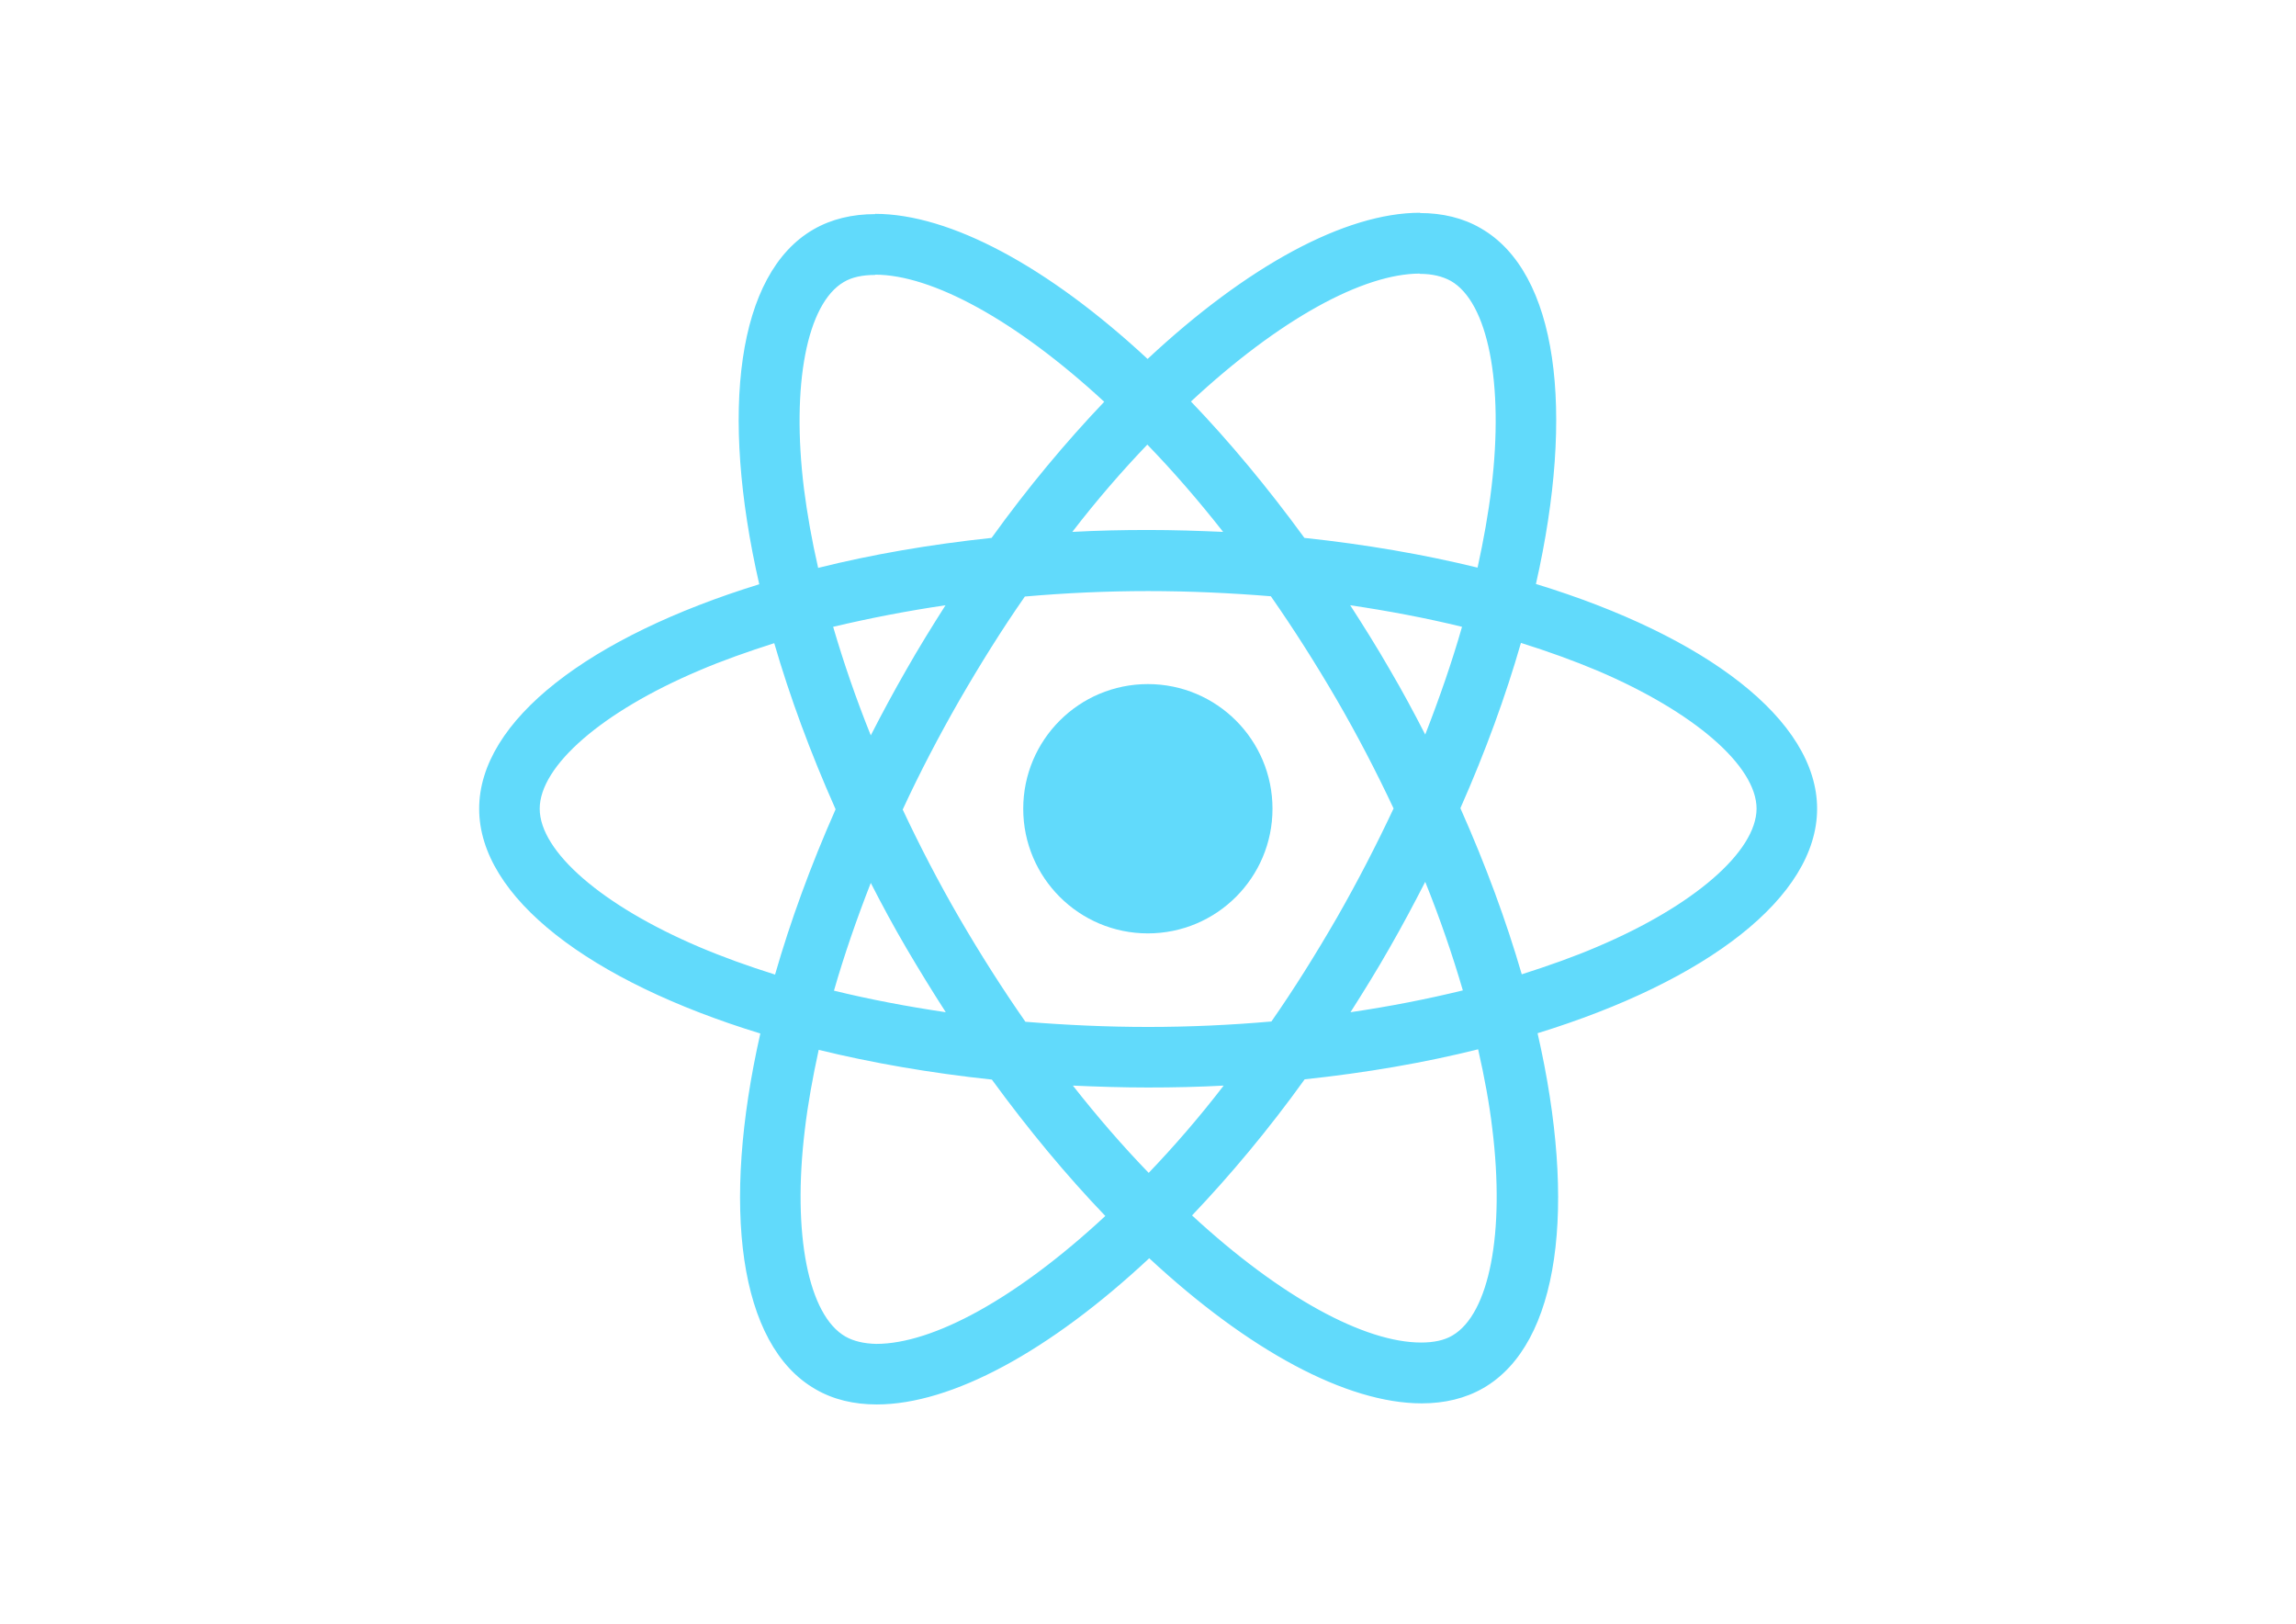
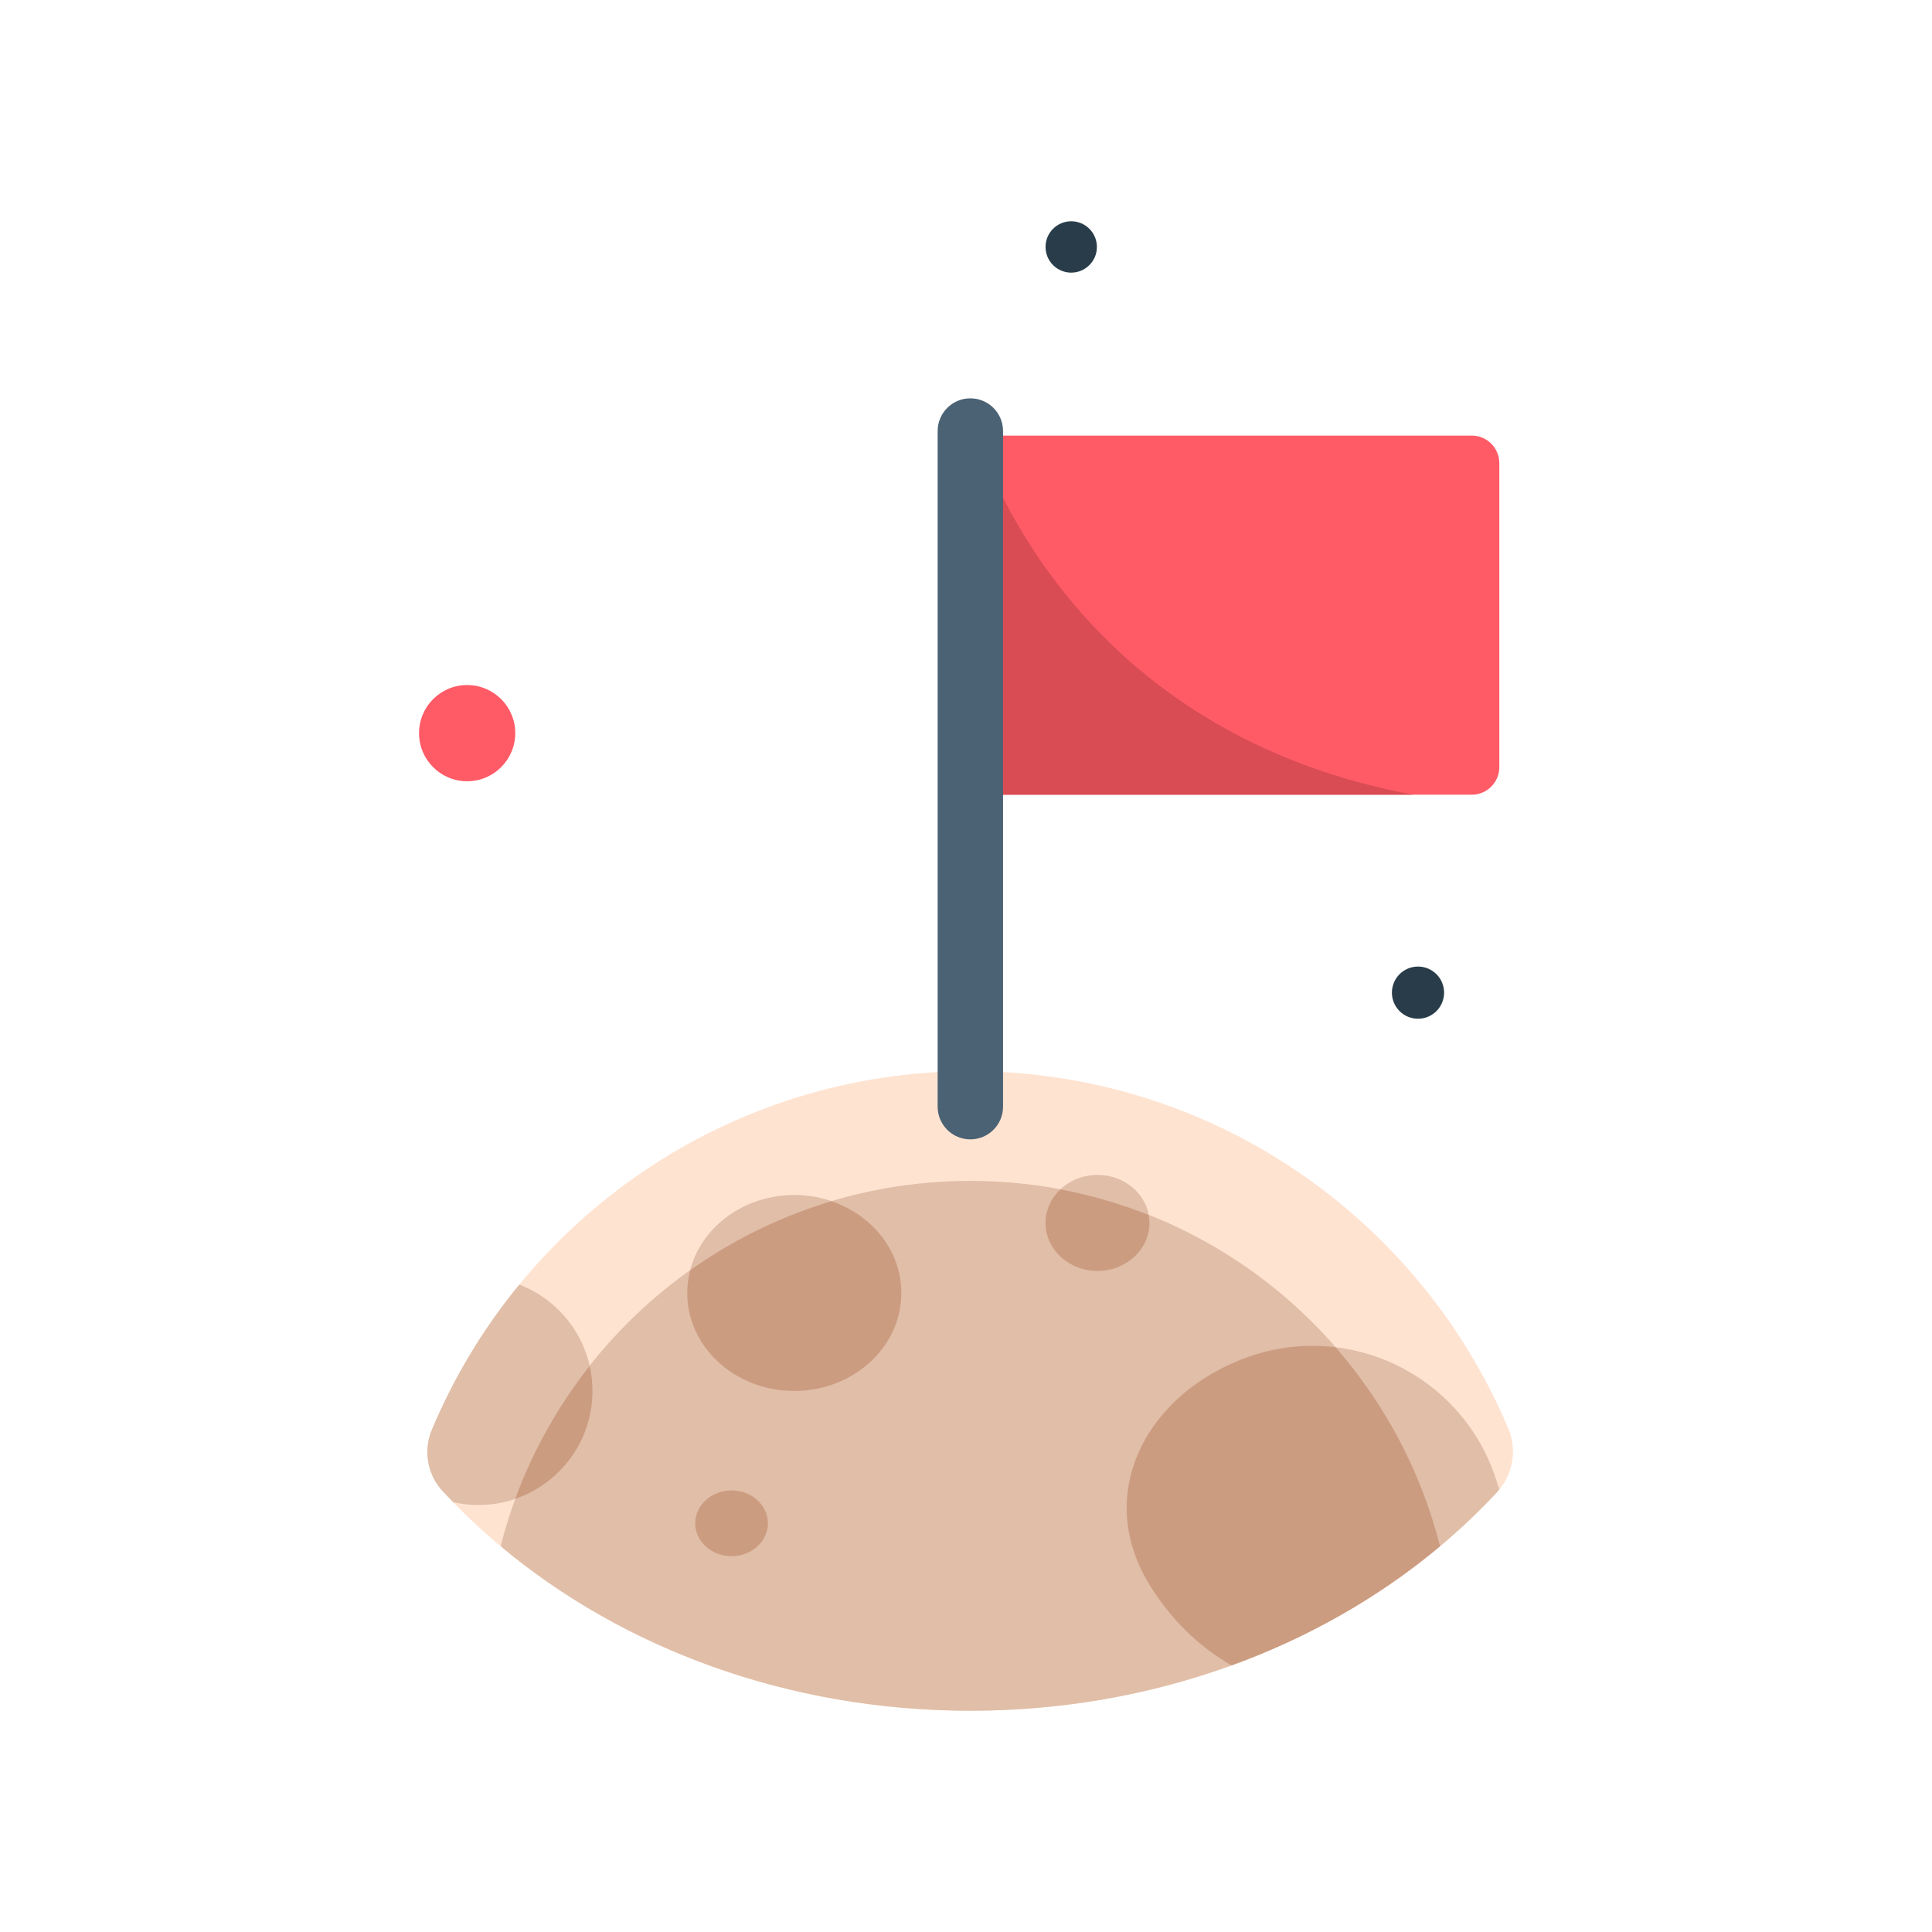
- <svg xmlns="http://www.w3.org/2000/svg" viewBox="0 0 841.9 595.3">
-   <g fill="#61DAFB">
-     <path d="M666.3 296.5c0-32.5-40.7-63.3-103.1-82.4 14.4-63.6 8-114.2-20.2-130.4-6.5-3.8-14.1-5.6-22.4-5.6v22.3c4.6 0 8.3.9 11.4 2.6 13.6 7.8 19.5 37.5 14.9 75.7-1.1 9.4-2.9 19.3-5.1 29.4-19.6-4.8-41-8.5-63.5-10.9-13.5-18.5-27.5-35.3-41.6-50 32.6-30.3 63.2-46.9 84-46.9V78c-27.5 0-63.5 19.6-99.9 53.6-36.4-33.8-72.4-53.2-99.9-53.2v22.3c20.7 0 51.4 16.5 84 46.6-14 14.7-28 31.4-41.3 49.9-22.6 2.4-44 6.1-63.6 11-2.3-10-4-19.7-5.2-29-4.7-38.2 1.1-67.9 14.6-75.8 3-1.8 6.9-2.6 11.5-2.6V78.5c-8.4 0-16 1.8-22.6 5.6-28.1 16.2-34.4 66.7-19.9 130.1-62.2 19.2-102.7 49.9-102.7 82.3 0 32.5 40.7 63.3 103.1 82.4-14.4 63.6-8 114.2 20.2 130.4 6.5 3.8 14.1 5.6 22.5 5.6 27.5 0 63.5-19.6 99.9-53.6 36.4 33.8 72.4 53.2 99.9 53.2 8.4 0 16-1.8 22.6-5.6 28.1-16.2 34.4-66.7 19.9-130.1 62-19.1 102.5-49.9 102.5-82.3zm-130.2-66.7c-3.7 12.9-8.3 26.2-13.5 39.5-4.1-8-8.4-16-13.1-24-4.6-8-9.5-15.8-14.4-23.4 14.2 2.1 27.9 4.7 41 7.9zm-45.8 106.5c-7.8 13.5-15.8 26.3-24.1 38.2-14.9 1.3-30 2-45.2 2-15.1 0-30.2-.7-45-1.9-8.3-11.9-16.4-24.6-24.2-38-7.6-13.1-14.5-26.4-20.8-39.8 6.2-13.4 13.2-26.8 20.7-39.9 7.8-13.5 15.8-26.3 24.1-38.2 14.9-1.3 30-2 45.2-2 15.1 0 30.2.7 45 1.9 8.3 11.9 16.4 24.6 24.2 38 7.6 13.1 14.5 26.4 20.8 39.8-6.3 13.4-13.2 26.8-20.7 39.9zm32.3-13c5.4 13.4 10 26.8 13.8 39.8-13.1 3.2-26.9 5.9-41.2 8 4.9-7.7 9.8-15.6 14.4-23.7 4.6-8 8.9-16.1 13-24.1zM421.2 430c-9.3-9.6-18.6-20.3-27.8-32 9 .4 18.2.7 27.5.7 9.4 0 18.7-.2 27.8-.7-9 11.7-18.3 22.4-27.5 32zm-74.4-58.9c-14.2-2.1-27.9-4.7-41-7.9 3.7-12.9 8.3-26.2 13.5-39.5 4.1 8 8.4 16 13.1 24 4.7 8 9.5 15.8 14.4 23.4zM420.7 163c9.3 9.6 18.6 20.3 27.8 32-9-.4-18.2-.7-27.5-.7-9.4 0-18.7.2-27.8.7 9-11.7 18.3-22.4 27.5-32zm-74 58.9c-4.9 7.7-9.8 15.6-14.4 23.7-4.6 8-8.9 16-13 24-5.4-13.4-10-26.8-13.8-39.8 13.1-3.1 26.9-5.8 41.2-7.9zm-90.5 125.2c-35.4-15.1-58.3-34.9-58.3-50.6 0-15.7 22.9-35.6 58.3-50.6 8.6-3.7 18-7 27.7-10.1 5.7 19.6 13.2 40 22.5 60.9-9.2 20.8-16.6 41.1-22.2 60.6-9.9-3.1-19.3-6.5-28-10.2zM310 490c-13.6-7.8-19.5-37.5-14.9-75.7 1.1-9.4 2.9-19.3 5.1-29.4 19.6 4.8 41 8.5 63.5 10.9 13.5 18.5 27.5 35.3 41.6 50-32.6 30.3-63.2 46.9-84 46.9-4.5-.1-8.3-1-11.3-2.7zm237.2-76.2c4.7 38.2-1.1 67.9-14.6 75.8-3 1.8-6.9 2.6-11.5 2.6-20.7 0-51.4-16.5-84-46.6 14-14.7 28-31.4 41.3-49.9 22.6-2.4 44-6.1 63.6-11 2.3 10.1 4.1 19.8 5.2 29.1zm38.5-66.7c-8.6 3.7-18 7-27.7 10.1-5.7-19.6-13.2-40-22.5-60.9 9.2-20.8 16.6-41.1 22.2-60.6 9.9 3.1 19.3 6.5 28.1 10.2 35.4 15.1 58.3 34.9 58.3 50.6-.1 15.7-23 35.6-58.4 50.6zM320.8 78.4z" />
-     <circle cx="420.9" cy="296.5" r="45.7" />
-     <path d="M520.5 78.1z" />
-   </g>
+ <svg xmlns="http://www.w3.org/2000/svg" width="512" height="512" viewBox="0 0 512 512">
+   <path fill="#FE5B67" d="M390.027 210.608H259.316v-95.172h130.711a7.307 7.307 0 0 1 7.307 7.306v80.56a7.306 7.306 0 0 1-7.307 7.306z" />
+   <path fill="#D94C53" d="M259.316 116.957v93.651h115.19c-80.147-14.949-107.87-73.376-115.19-93.651z" />
+   <path fill="#FFE3D1" d="M257.152 453.363c56.447 0 106.757-22.605 139.557-57.889a15.787 15.787 0 0 0 2.994-16.929c-23.431-55.612-78.414-94.669-142.551-94.669-64.31 0-119.416 39.266-142.739 95.116-2.276 5.45-1.146 11.8 2.864 16.139 32.792 35.48 83.244 58.232 139.875 58.232z" />
+   <path fill="#E0BEA8" d="M257.152 453.363c48.395 0 92.265-16.625 124.47-43.6-14.075-55.638-64.459-96.813-124.47-96.813-60.012 0-110.396 41.176-124.47 96.813 32.205 26.976 76.077 43.6 124.47 43.6z" />
+   <path fill="#4A6273" d="M257.152 301.943a8.665 8.665 0 0 1-8.665-8.664V114.227a8.664 8.664 0 0 1 8.665-8.664 8.664 8.664 0 0 1 8.664 8.664v179.052a8.663 8.663 0 0 1-8.664 8.664z" />
+   <path fill="#E0BEA8" d="M137.629 340.434a154.704 154.704 0 0 0-23.216 38.562c-2.276 5.45-1.146 11.8 2.864 16.139a155.05 155.05 0 0 0 2.797 2.941 30.29 30.29 0 0 0 6.706.772c16.693 0 30.227-13.533 30.227-30.227 0-12.865-8.051-23.824-19.378-28.187z" />
+   <ellipse cx="210.491" cy="342.652" fill="#E0BEA8" rx="28.372" ry="25.969" />
+   <ellipse cx="290.844" cy="324.092" fill="#E0BEA8" rx="13.769" ry="12.724" />
+   <ellipse cx="193.876" cy="403.688" fill="#CC9C81" rx="9.631" ry="8.714" />
+   <path fill="#E0BEA8" d="M395.997 390.67c-9.442-26.594-38.656-40.5-65.251-31.059-26.596 9.443-40.913 35.772-26.36 59.953 5.698 9.468 13.309 16.807 21.997 21.782 27.664-10.05 51.792-25.936 70.326-45.872.229-.246.414-.521.625-.777a111.476 111.476 0 0 0-1.337-4.027z" />
+   <path fill="#CC9C81" d="M157.007 368.621c0-2.283-.265-4.5-.745-6.637-8.302 10.539-15.017 22.389-19.715 35.219 11.894-4.064 20.46-15.31 20.46-28.582zM182.119 342.652c0 14.342 12.702 25.969 28.371 25.969 15.67 0 28.372-11.627 28.372-25.969 0-11.161-7.707-20.648-18.504-24.321a127.826 127.826 0 0 0-37.438 18.288c-.505 1.94-.801 3.951-.801 6.033zM277.076 324.092c0 7.027 6.164 12.725 13.768 12.725 7.604 0 13.769-5.696 13.769-12.725 0-.725-.081-1.432-.207-2.125a127.52 127.52 0 0 0-23.398-6.768c-2.43 2.295-3.932 5.43-3.932 8.893zM353.943 357.033a50.875 50.875 0 0 0-23.197 2.578c-26.596 9.443-40.913 35.772-26.36 59.953 5.692 9.459 13.295 16.794 21.977 21.77 2.146-.781 4.278-1.59 6.384-2.44.421-.171.839-.347 1.258-.519 2.186-.901 4.35-1.832 6.485-2.807.159-.073.321-.144.48-.216a187.39 187.39 0 0 0 6.863-3.332c.311-.157.618-.319.928-.479a184.08 184.08 0 0 0 13.282-7.569l.621-.394a178.483 178.483 0 0 0 12.59-8.738l.41-.313a175.408 175.408 0 0 0 5.958-4.762c-5.015-19.822-14.655-37.79-27.679-52.732z" />
+   <circle cx="123.797" cy="194.291" r="12.75" fill="#FE5B67" />
+   <circle cx="375.786" cy="263.061" r="6.915" fill="#283D49" />
+   <circle cx="283.884" cy="65.444" r="6.806" fill="#283D49" />
</svg>
